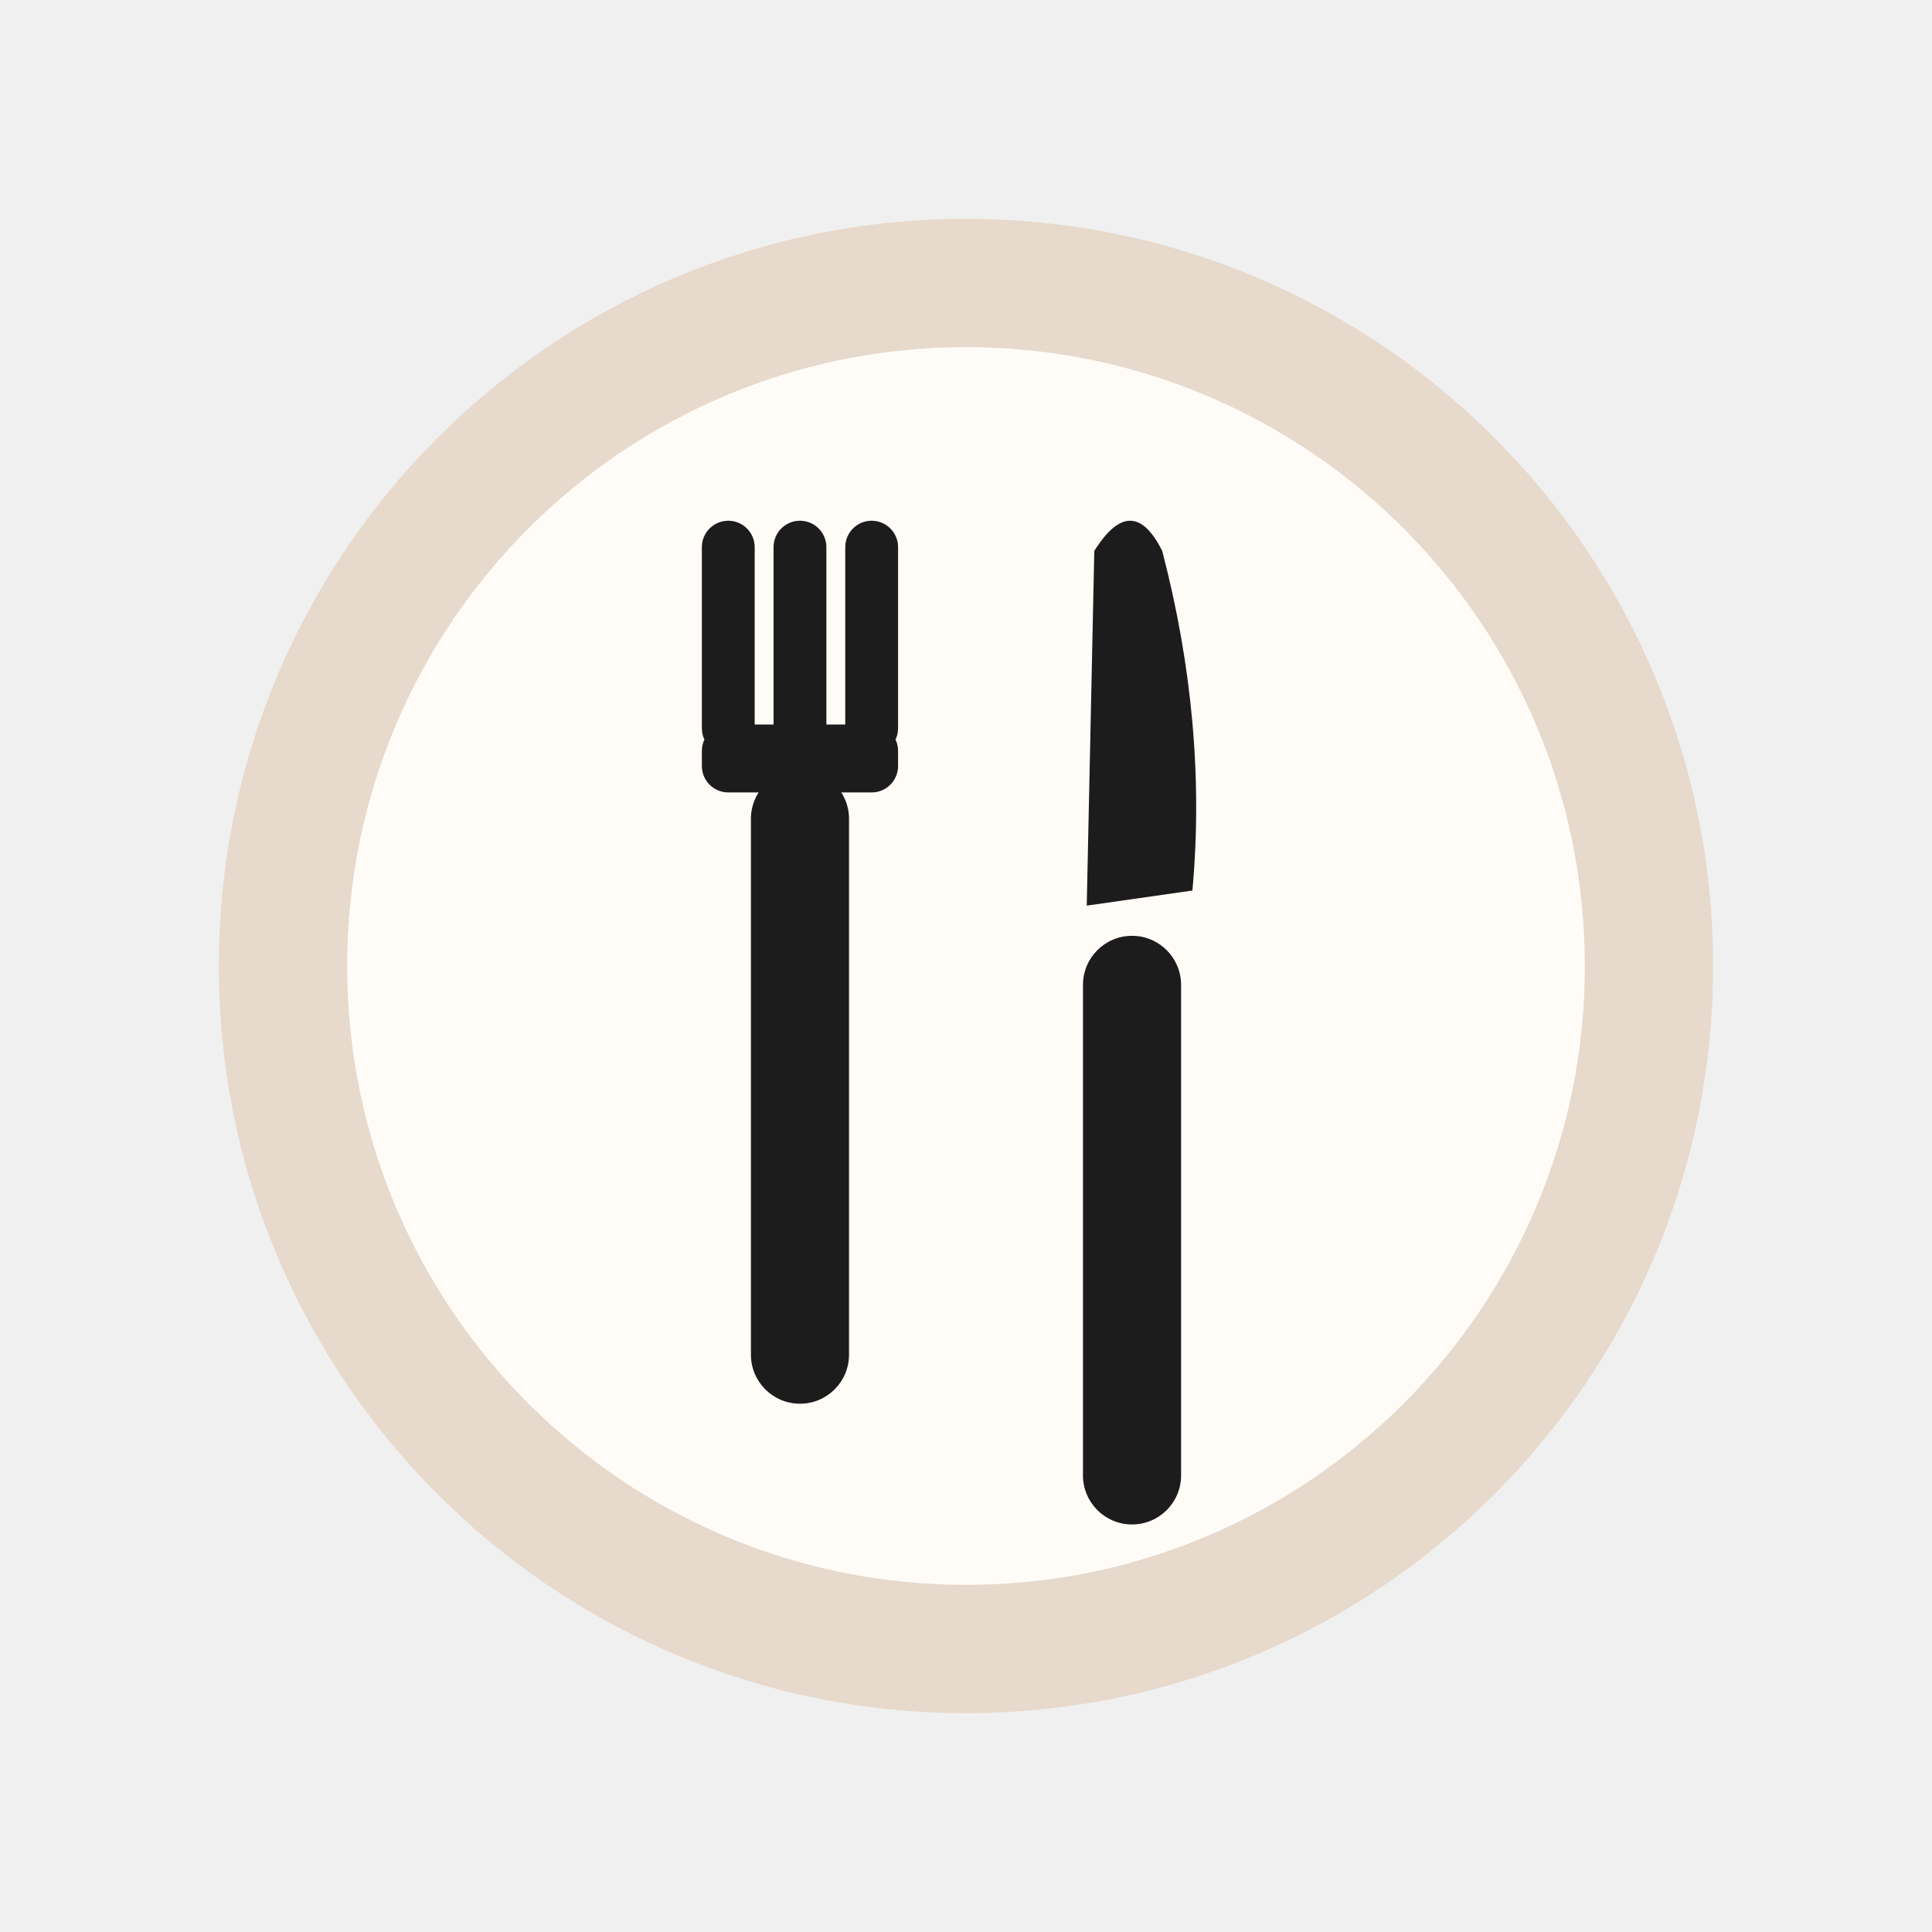
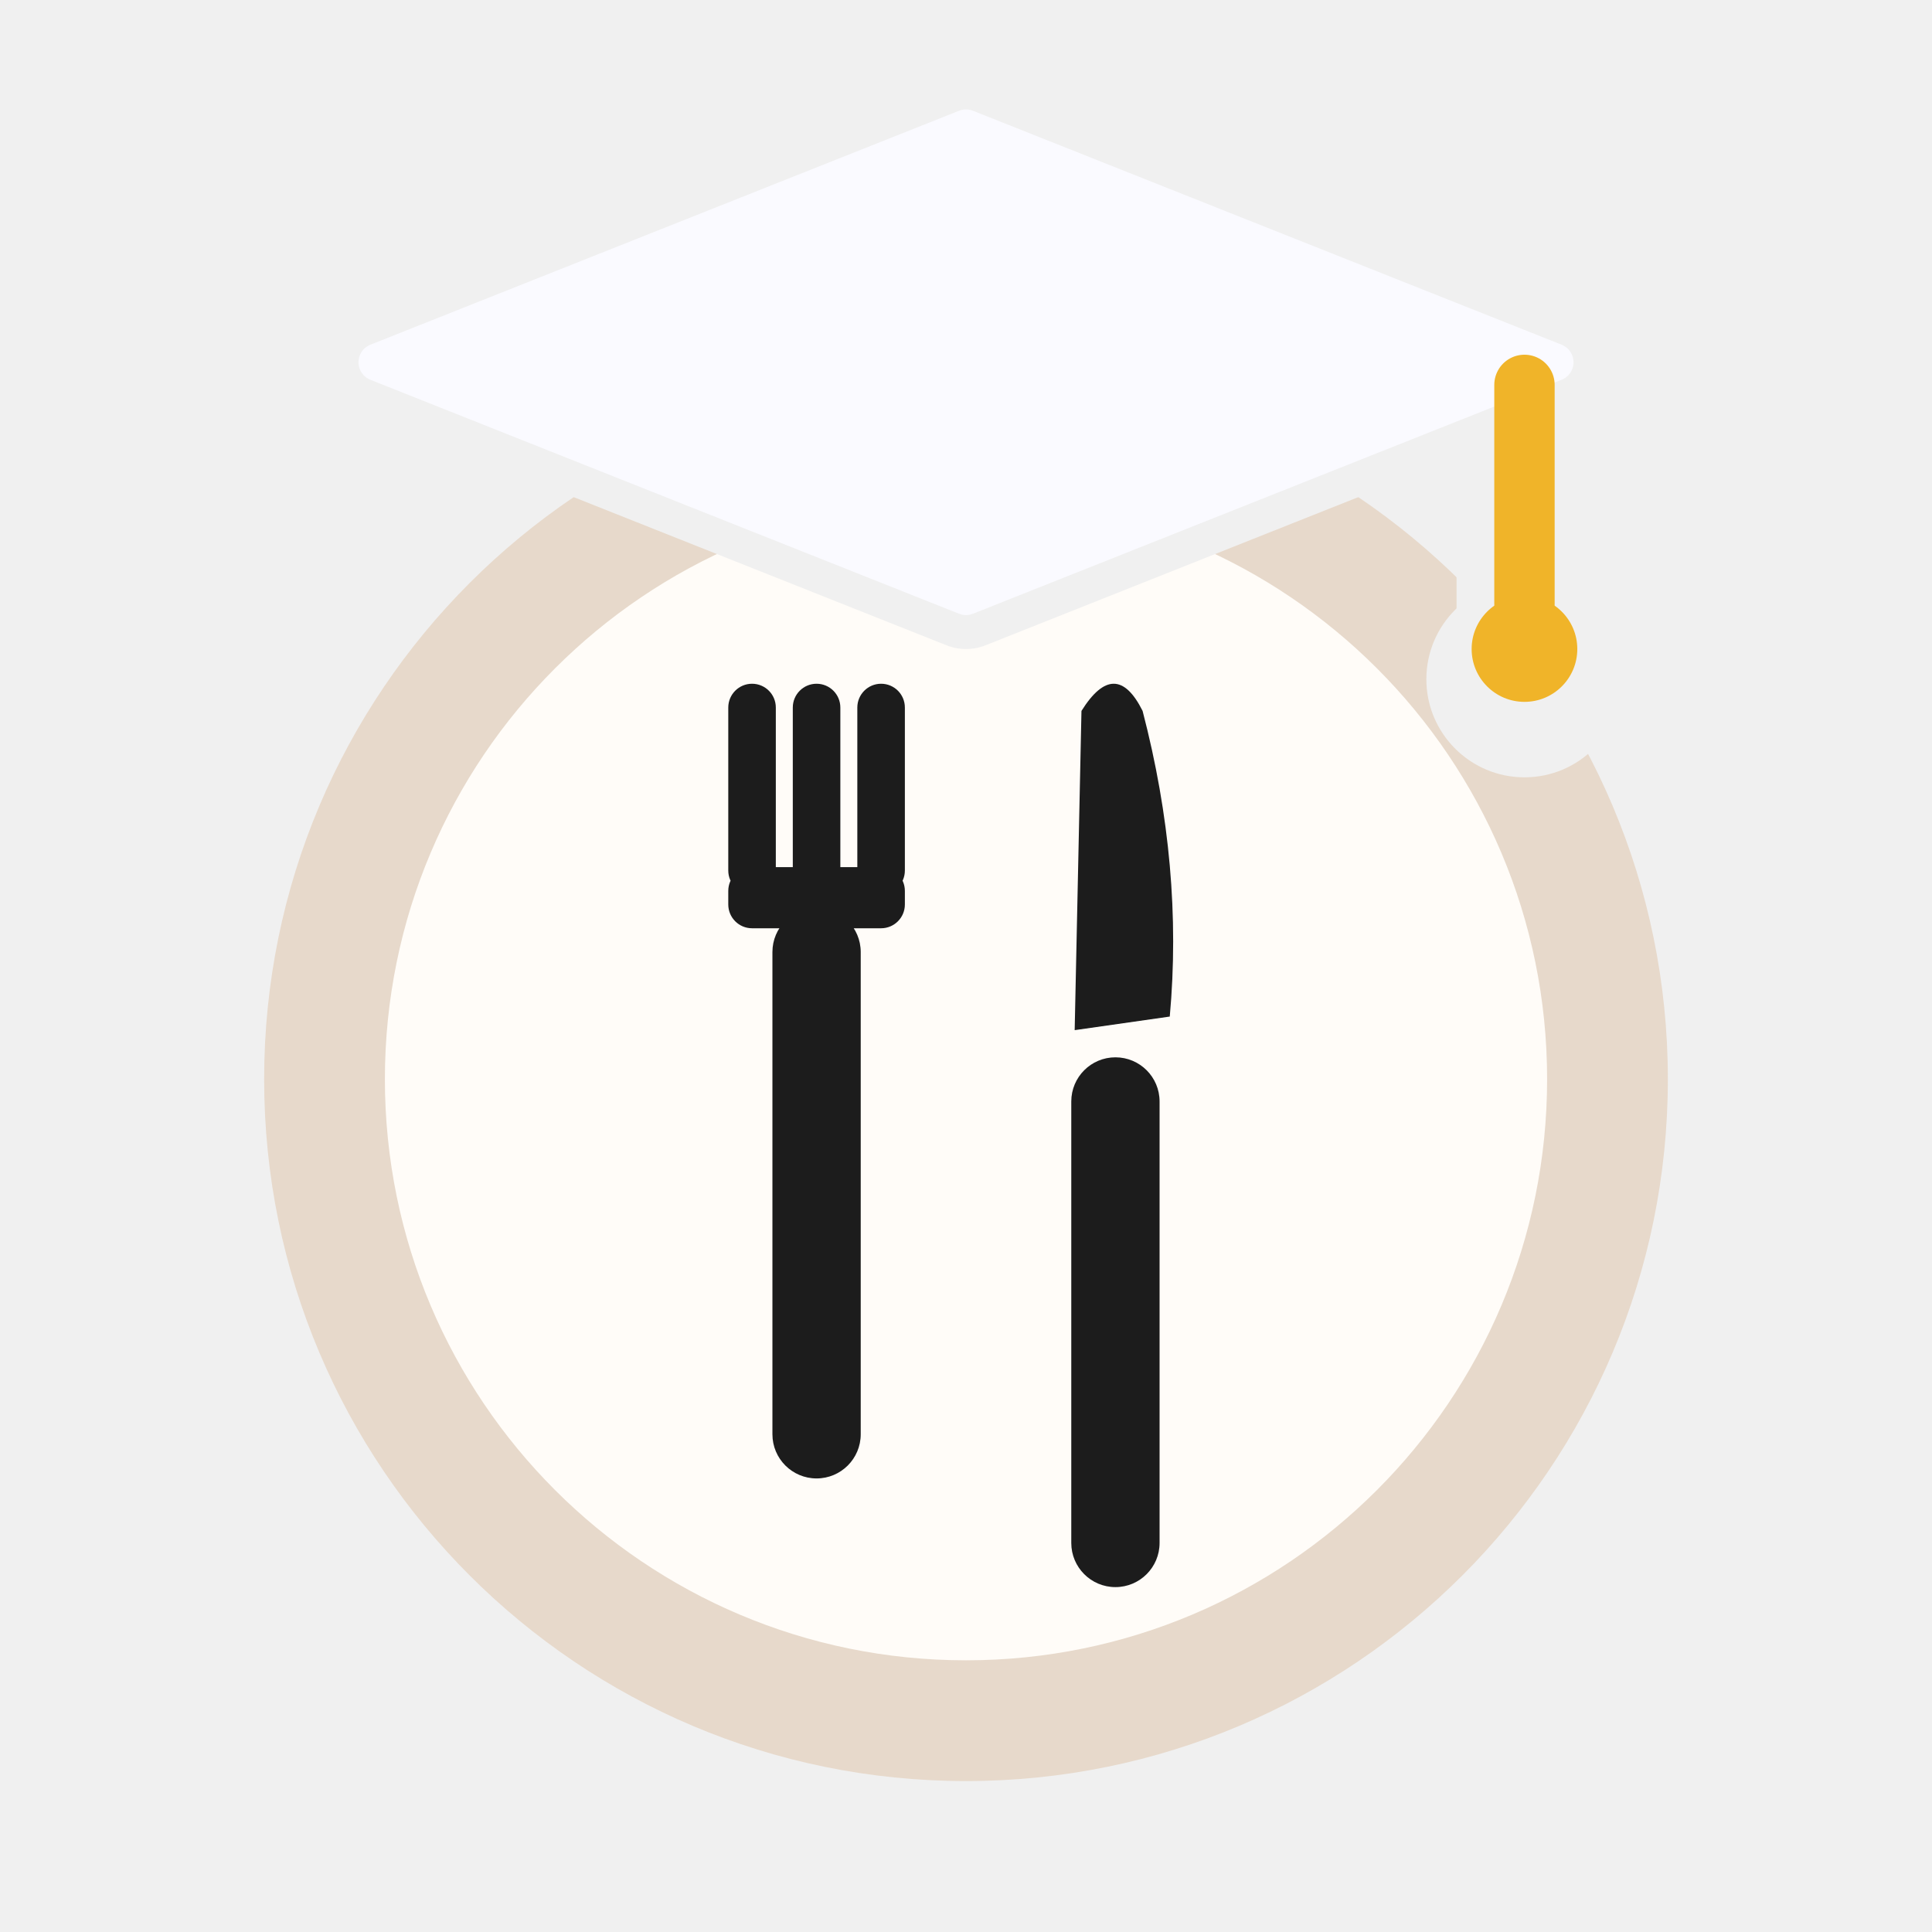
<svg xmlns="http://www.w3.org/2000/svg" viewBox="0 0 512 512" role="img" aria-label="MealScholar">
-   <circle cx="256" cy="256" r="198" fill="#E7D9CB" />
-   <circle cx="256" cy="256" r="164" fill="#FFFCF8" />
-   <g transform="translate(256 270)">
+   <mask id="ms-gap" maskUnits="userSpaceOnUse" x="0" y="0" width="512" height="512">
+     <path d="M0 0h512v512H0z" fill="#fff" />
+     <polygon points="256,34 412,96 256,158 100,96" stroke="#000" stroke-width="28" stroke-linejoin="round" />
+     <path d="M404 104v64" stroke="#000" stroke-width="36" stroke-linecap="round" />
+     <circle cx="404" cy="180" r="26" />
+   </mask>
+   <g mask="url(#ms-gap)">
+     <circle cx="256" cy="286" r="186" fill="#E7D9CB" />
+     <circle cx="256" cy="286" r="154" fill="#FFFCF8" />
+   </g>
+   <g transform="translate(256 300) scale(0.9)">
    <g fill="#1C1C1C">
      <g transform="translate(-44 0)">
        <path d="M-19 -132H-19A7 7 0 0 1 -12 -125V-77A7 7 0 0 1 -19 -70H-19A7 7 0 0 1 -26 -77V-125A7 7 0 0 1 -19 -132ZM0 -132H0A7 7 0 0 1 7 -125V-77A7 7 0 0 1 0 -70H0A7 7 0 0 1 -7 -77V-125A7 7 0 0 1 0 -132ZM19 -132H19A7 7 0 0 1 26 -125V-77A7 7 0 0 1 19 -70H19A7 7 0 0 1 12 -77V-125A7 7 0 0 1 19 -132ZM-19 -78H19A7 7 0 0 1 26 -71V-67A7 7 0 0 1 19 -60H-19A7 7 0 0 1 -26 -67V-71A7 7 0 0 1 -19 -78ZM0 -66H0A13 13 0 0 1 13 -53V89A13 13 0 0 1 0 102H0A13 13 0 0 1 -13 89V-53A13 13 0 0 1 0 -66Z" />
      </g>
      <g transform="translate(44 0)">
        <path d="M-10 -124L-12 -30L16 -34Q20 -78 8 -124Q0 -140 -10 -124ZM0 -22H0A13 13 0 0 1 13 -9V121A13 13 0 0 1 0 134H0A13 13 0 0 1 -13 121V-9A13 13 0 0 1 0 -22Z" />
      </g>
    </g>
  </g>
+   <polygon points="256,34 412,96 256,158 100,96" fill="#FAFAFF" stroke="#FAFAFF" stroke-width="10" stroke-linejoin="round" />
+   <path d="M404 102v58" stroke="#F0B429" stroke-width="16" stroke-linecap="round" />
+   <circle cx="404" cy="172" r="14" fill="#F0B429" />
</svg>
